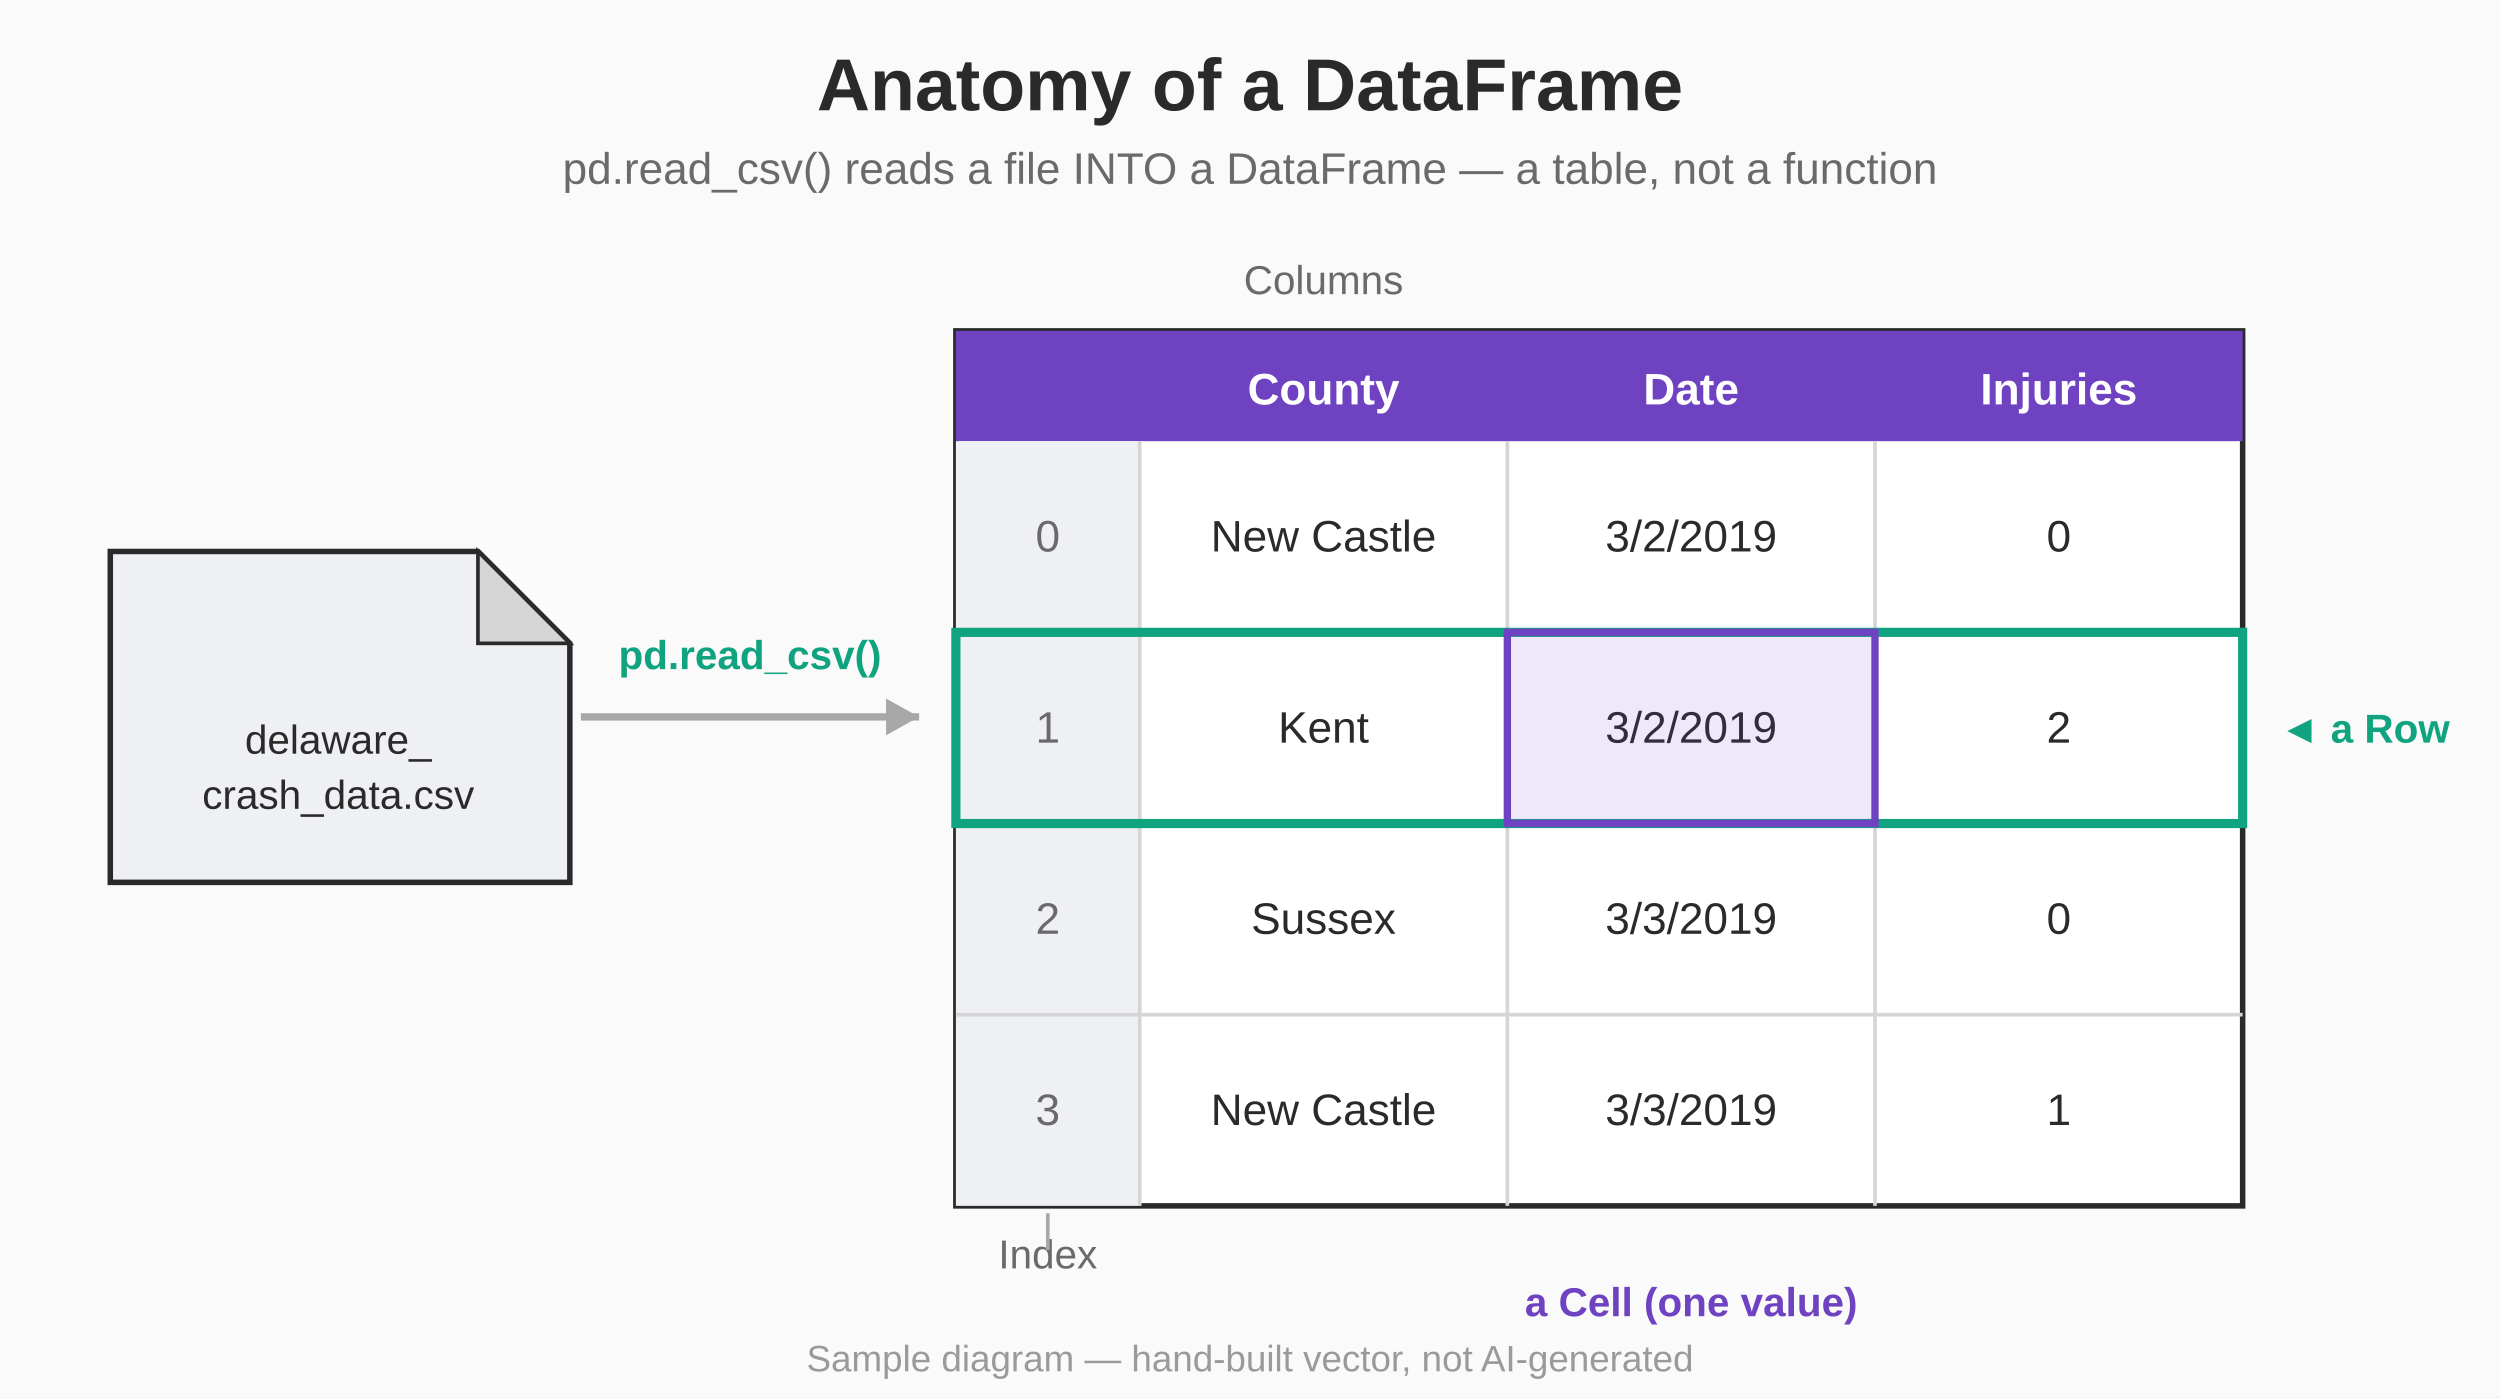
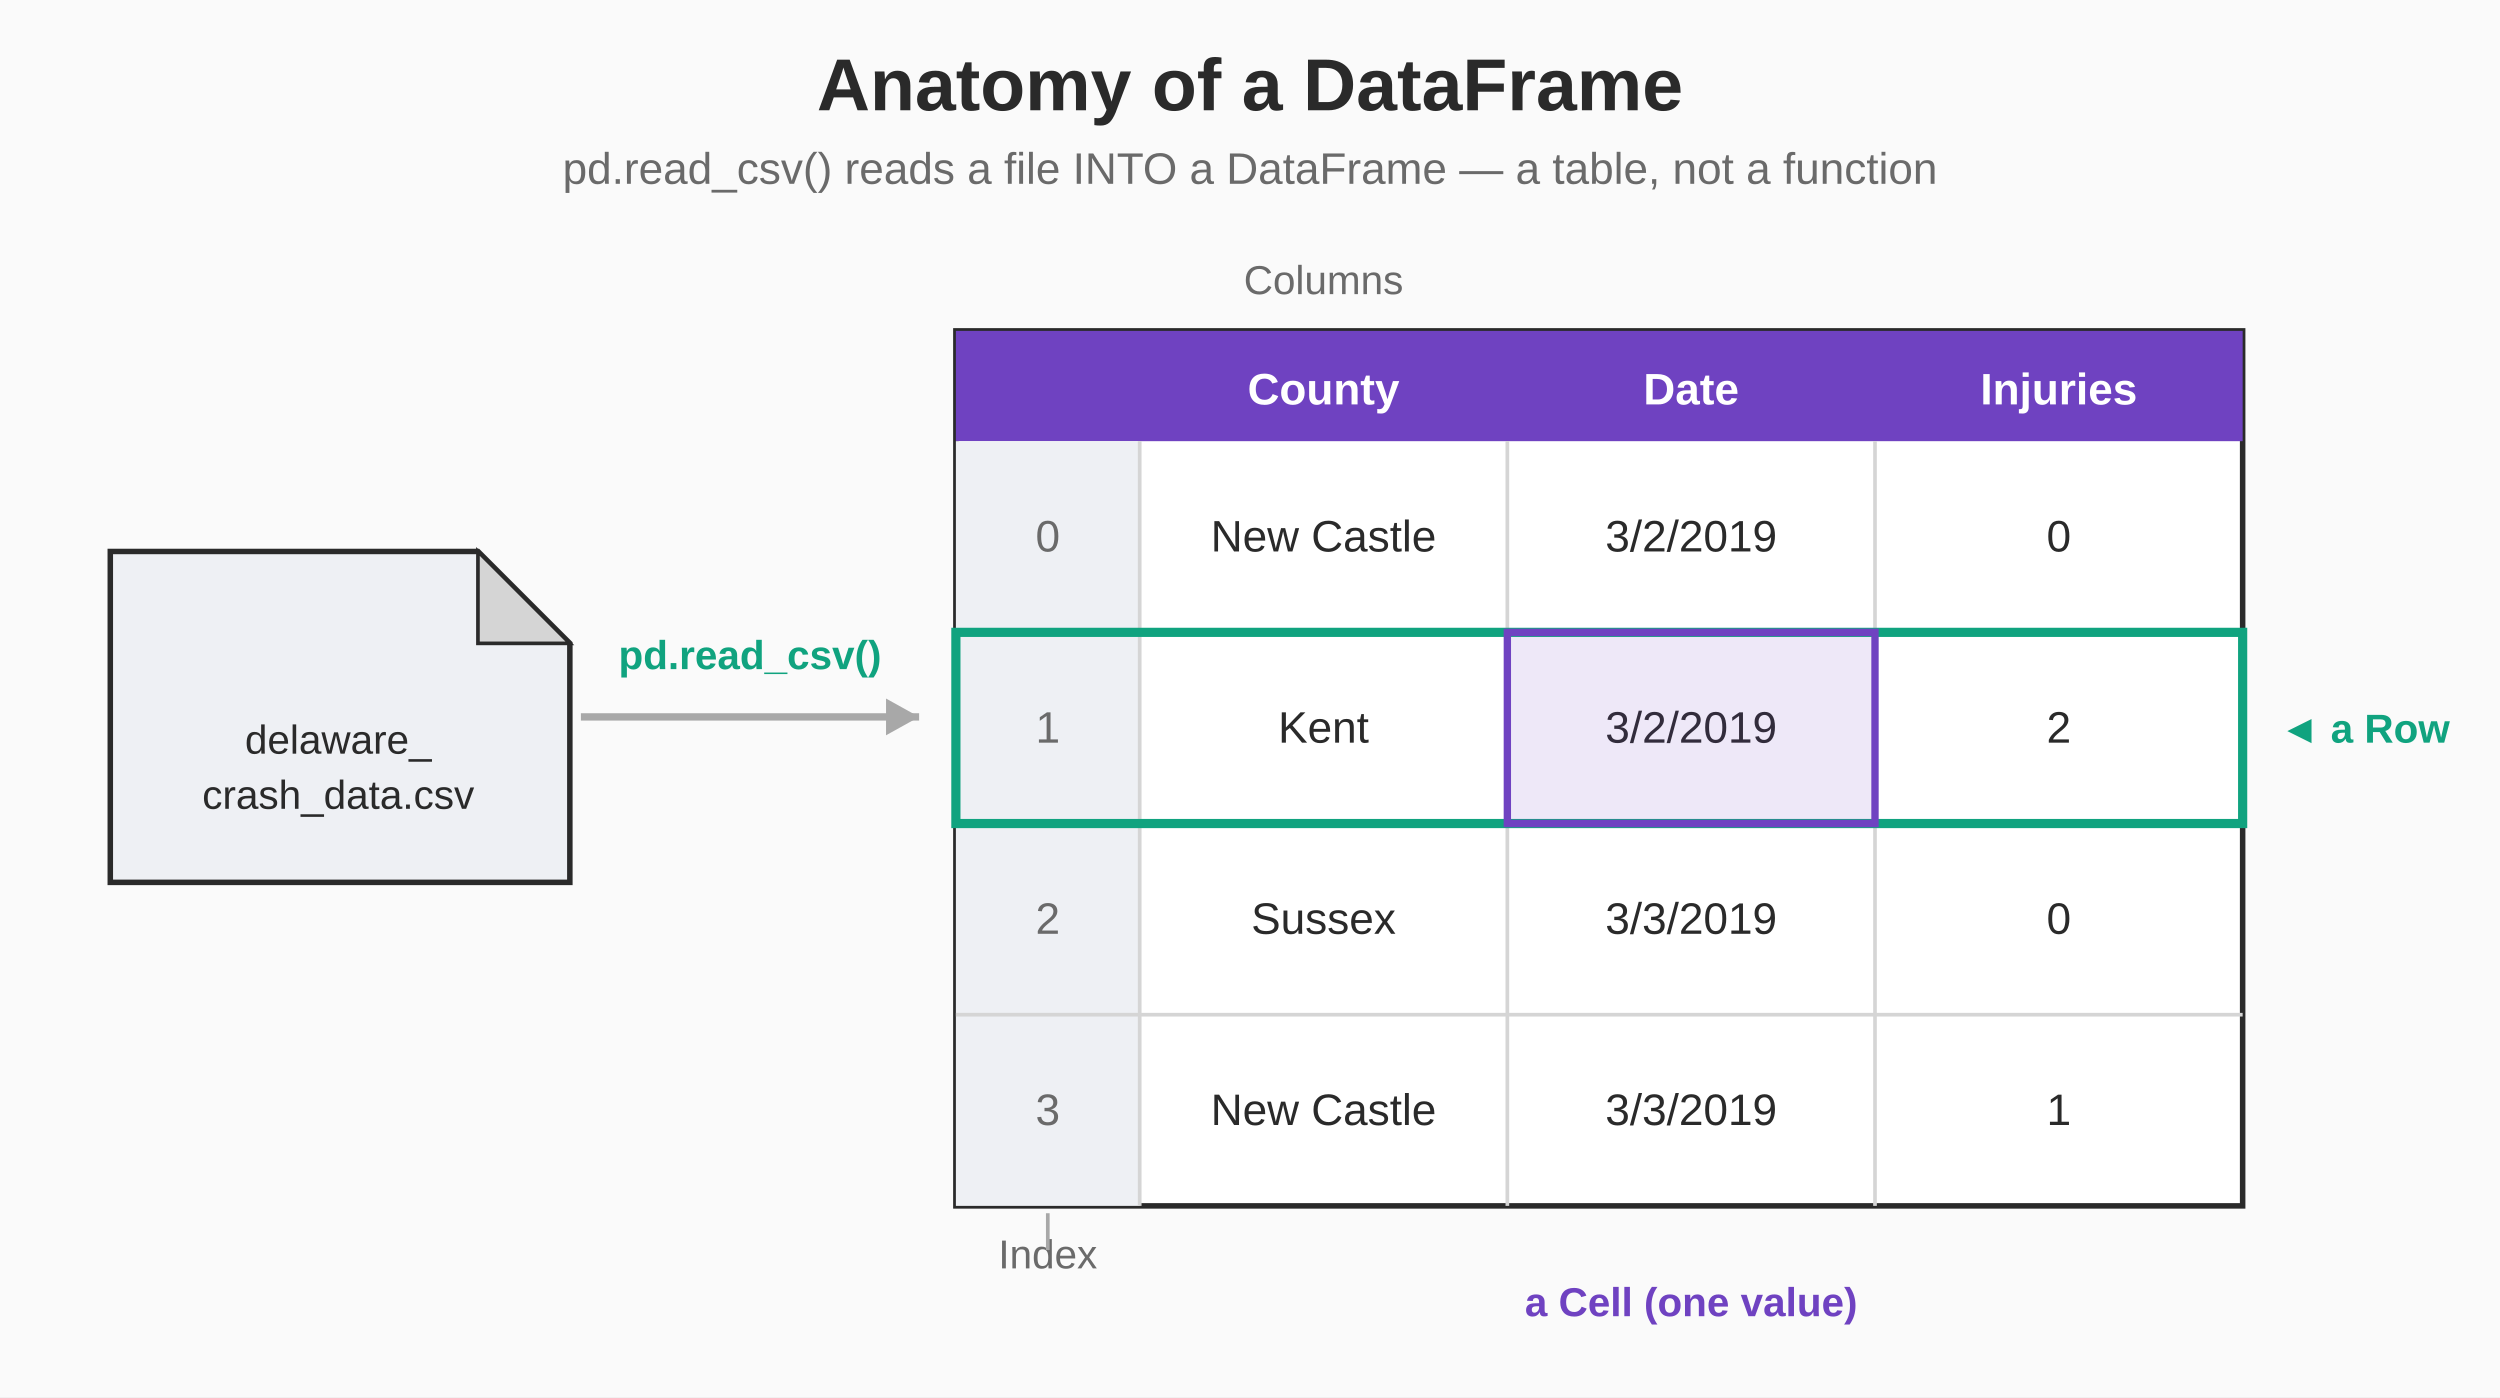
<svg xmlns="http://www.w3.org/2000/svg" viewBox="0 0 680 380" font-family="'Helvetica Neue', Arial, sans-serif">
  <rect x="0" y="0" width="680" height="380" fill="#fafafa" />
  <text x="340" y="30" text-anchor="middle" font-size="20" font-weight="600" fill="#2a2a2a">Anatomy of a DataFrame</text>
  <text x="340" y="50" text-anchor="middle" font-size="12" fill="#6a6a6a">pd.read_csv() reads a file INTO a DataFrame — a table, not a function</text>
  <g>
    <path d="M 30 150 L 130 150 L 155 175 L 155 240 L 30 240 Z" fill="#eef0f4" stroke="#2a2a2a" stroke-width="1.5" />
    <path d="M 130 150 L 130 175 L 155 175 Z" fill="#d5d5d5" stroke="#2a2a2a" stroke-width="1" />
    <text x="92" y="205" text-anchor="middle" font-size="11" fill="#2a2a2a">delaware_</text>
    <text x="92" y="220" text-anchor="middle" font-size="11" fill="#2a2a2a">crash_data.csv</text>
  </g>
  <g stroke="#a8a8a8" stroke-width="2" fill="none">
    <path d="M 158 195 L 250 195" />
  </g>
  <polygon points="250,195 241,190 241,200" fill="#a8a8a8" />
  <text x="204" y="182" text-anchor="middle" font-size="11" fill="#10a37f" font-weight="600">pd.read_csv()</text>
  <g>
    <rect x="260" y="90" width="350" height="238" fill="#ffffff" stroke="#2a2a2a" stroke-width="1.5" />
    <rect x="260" y="90" width="350" height="30" fill="#6f42c1" />
    <text x="285" y="110" text-anchor="middle" font-size="11" fill="#ffffff" />
    <text x="360" y="110" text-anchor="middle" font-size="12" font-weight="600" fill="#ffffff">County</text>
    <text x="460" y="110" text-anchor="middle" font-size="12" font-weight="600" fill="#ffffff">Date</text>
    <text x="560" y="110" text-anchor="middle" font-size="12" font-weight="600" fill="#ffffff">Injuries</text>
    <rect x="260" y="120" width="50" height="208" fill="#eef0f4" />
    <text x="285" y="150" text-anchor="middle" font-size="12" fill="#6a6a6a">0</text>
    <text x="285" y="202" text-anchor="middle" font-size="12" fill="#6a6a6a">1</text>
    <text x="285" y="254" text-anchor="middle" font-size="12" fill="#6a6a6a">2</text>
    <text x="285" y="306" text-anchor="middle" font-size="12" fill="#6a6a6a">3</text>
    <line x1="310" y1="120" x2="310" y2="328" stroke="#d5d5d5" />
    <line x1="410" y1="120" x2="410" y2="328" stroke="#d5d5d5" />
    <line x1="510" y1="120" x2="510" y2="328" stroke="#d5d5d5" />
    <line x1="260" y1="172" x2="610" y2="172" stroke="#d5d5d5" />
    <line x1="260" y1="224" x2="610" y2="224" stroke="#d5d5d5" />
    <line x1="260" y1="276" x2="610" y2="276" stroke="#d5d5d5" />
    <text x="360" y="150" text-anchor="middle" font-size="12" fill="#2a2a2a">New Castle</text>
    <text x="460" y="150" text-anchor="middle" font-size="12" fill="#2a2a2a">3/2/2019</text>
    <text x="560" y="150" text-anchor="middle" font-size="12" fill="#2a2a2a">0</text>
    <text x="360" y="202" text-anchor="middle" font-size="12" fill="#2a2a2a">Kent</text>
    <text x="460" y="202" text-anchor="middle" font-size="12" fill="#2a2a2a">3/2/2019</text>
    <text x="560" y="202" text-anchor="middle" font-size="12" fill="#2a2a2a">2</text>
    <text x="360" y="254" text-anchor="middle" font-size="12" fill="#2a2a2a">Sussex</text>
    <text x="460" y="254" text-anchor="middle" font-size="12" fill="#2a2a2a">3/3/2019</text>
    <text x="560" y="254" text-anchor="middle" font-size="12" fill="#2a2a2a">0</text>
    <text x="360" y="306" text-anchor="middle" font-size="12" fill="#2a2a2a">New Castle</text>
    <text x="460" y="306" text-anchor="middle" font-size="12" fill="#2a2a2a">3/3/2019</text>
    <text x="560" y="306" text-anchor="middle" font-size="12" fill="#2a2a2a">1</text>
    <rect x="260" y="172" width="350" height="52" fill="none" stroke="#10a37f" stroke-width="2.5" />
    <rect x="410" y="172" width="100" height="52" fill="#6f42c1" fill-opacity="0.12" stroke="#6f42c1" stroke-width="2" />
  </g>
  <text x="285" y="345" text-anchor="middle" font-size="11" fill="#6a6a6a">Index</text>
  <line x1="285" y1="330" x2="285" y2="340" stroke="#a8a8a8" />
  <text x="360" y="80" text-anchor="middle" font-size="11" fill="#6a6a6a">Columns</text>
  <text x="620" y="202" text-anchor="start" font-size="11" fill="#10a37f" font-weight="600">◄ a Row</text>
  <text x="460" y="358" text-anchor="middle" font-size="11" fill="#6f42c1" font-weight="600">a Cell (one value)</text>
-   <text x="340" y="373" text-anchor="middle" font-size="10" fill="#9a9a9a">Sample diagram — hand-built vector, not AI-generated</text>
</svg>
